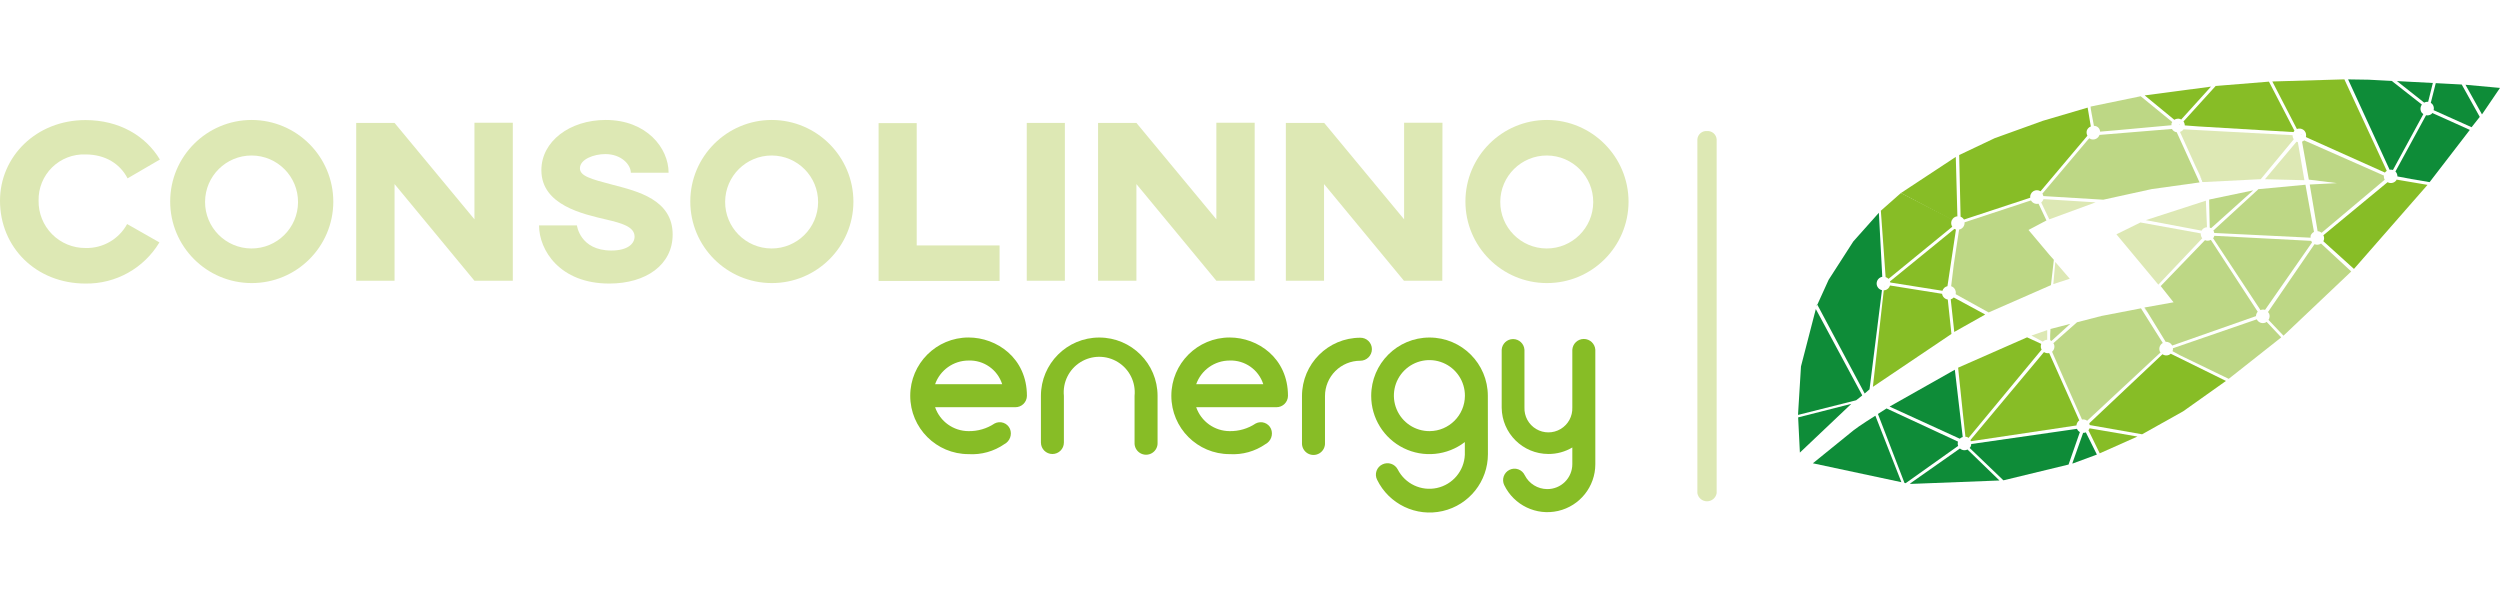
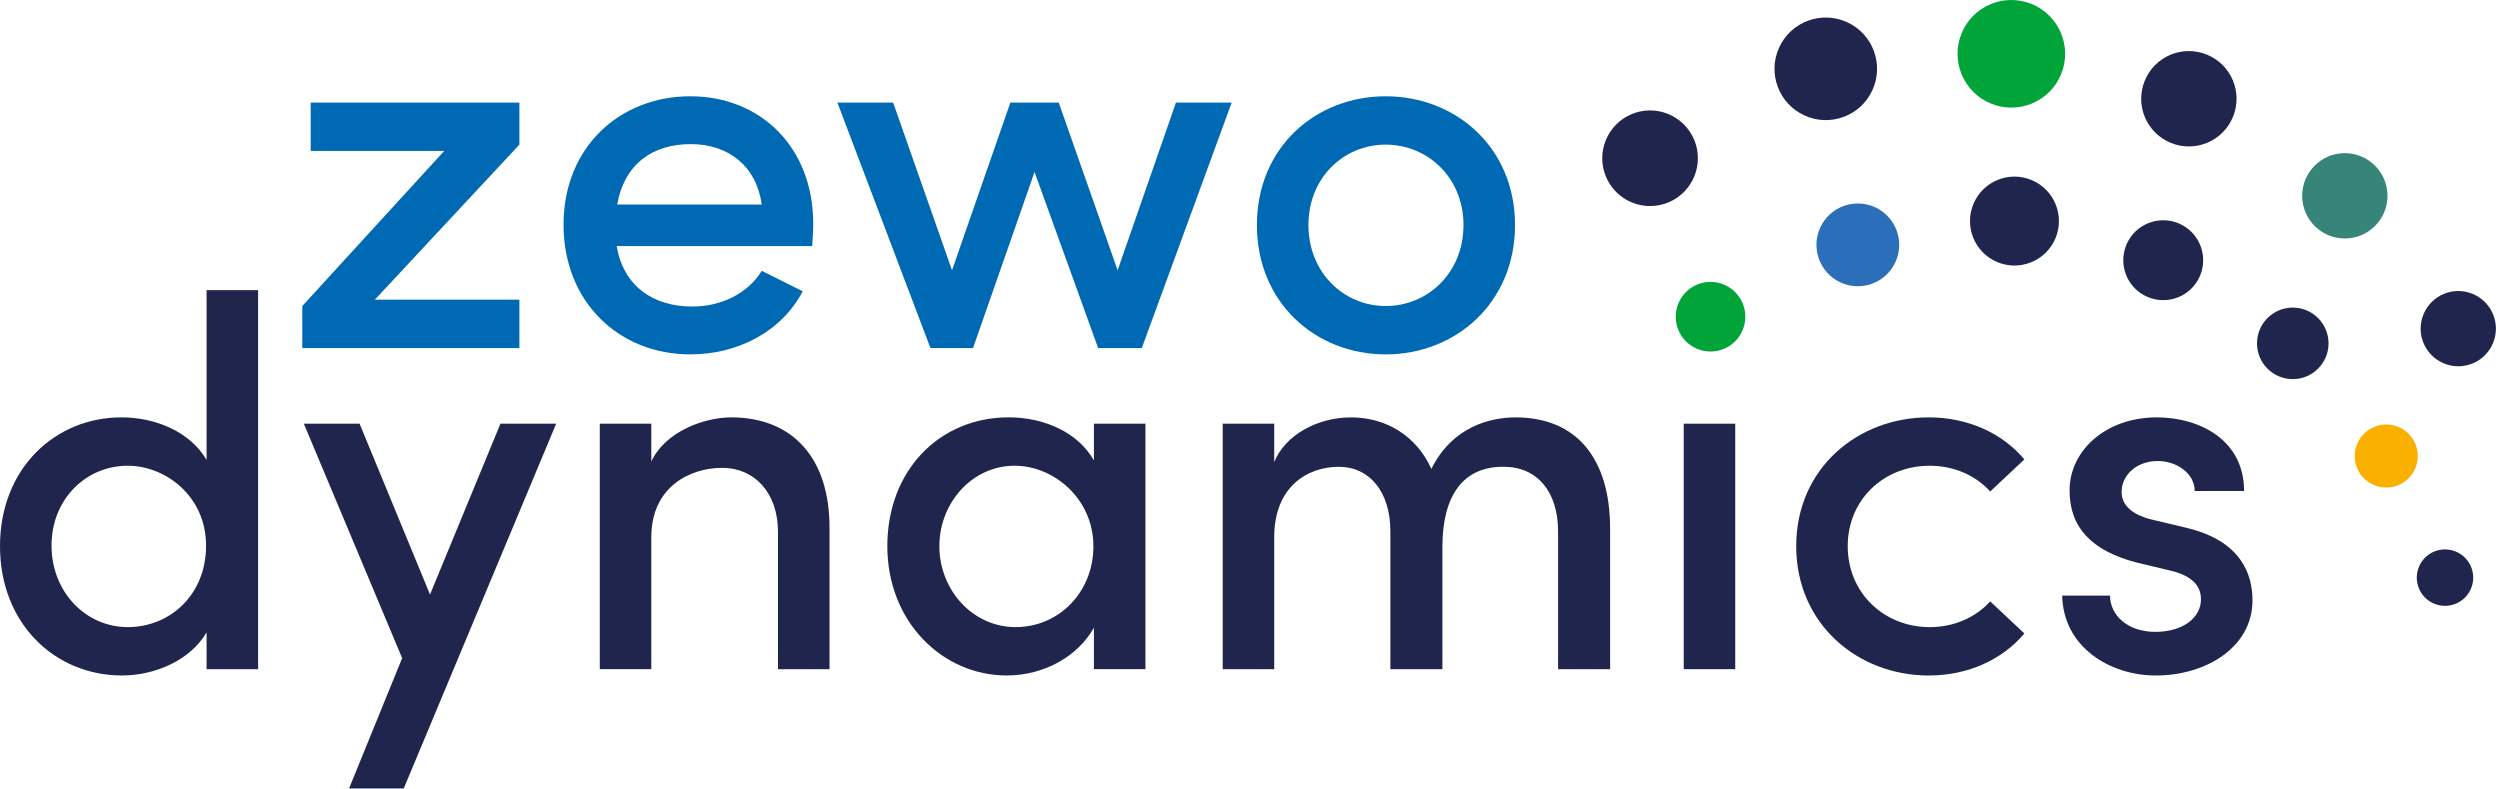
- <svg xmlns="http://www.w3.org/2000/svg" id="Ebene_1" data-name="Ebene 1" viewBox="0 0 633.57 150" version="1.1" width="633.57" height="150">
-   <defs id="defs4">
-     <style id="style2">.cls-1,.cls-4{fill:#87bd26;}.cls-2{fill:#184d25;}.cls-3{fill:#dde8b4;}.cls-3,.cls-4,.cls-5,.cls-6{fill-rule:evenodd;}.cls-5{fill:#bdd785;}.cls-6,.cls-7{fill:#0e8c38;}</style>
+ <svg xmlns="http://www.w3.org/2000/svg" width="1364mm" height="430.199mm" viewBox="0 0 1364 430.199" version="1.1" id="svg5">
+   <defs id="defs2">
+     <style id="style824">
+       .cls-1 {
+         fill: #2b6eb9;
+       }
+ 
+       .cls-2 {
+         fill: #368578;
+       }
+ 
+       .cls-3 {
+         fill: #0069b4;
+       }
+ 
+       .cls-4 {
+         fill: #1f254c;
+       }
+ 
+       .cls-5 {
+         fill: #f9b000;
+       }
+ 
+       .cls-6 {
+         fill: #00a439;
+       }
+     </style>
  </defs>
-   <path class="cls-1" d="m 260.25,100.32 a 2.91,2.91 0 0 1 -2.95,2.88 h -20.32 a 9,9 0 0 0 8.48,6.06 11.52,11.52 0 0 0 6.6,-1.94 2.82,2.82 0 0 1 3.89,1.36 3.06,3.06 0 0 1 -1.42,3.88 14.34,14.34 0 0 1 -9.07,2.53 14.78,14.78 0 1 1 0,-29.56 c 7.13,0 14.79,5.19 14.79,14.79 z m -23.27,-2.95 h 17 a 8.61,8.61 0 0 0 -8.54,-6 9,9 0 0 0 -8.46,6 z" id="path6" />
-   <path class="cls-1" d="m 293.36,100.32 v 11.83 a 2.92,2.92 0 1 1 -5.83,0 v -11.83 a 9,9 0 1 0 -17.91,0 v 11.83 a 2.91,2.91 0 1 1 -5.82,0 v -11.83 a 14.78,14.78 0 1 1 29.56,0 z" id="path8" />
-   <path class="cls-1" d="m 326.41,100.32 a 2.91,2.91 0 0 1 -2.94,2.88 h -20.32 a 9,9 0 0 0 8.48,6.06 11.52,11.52 0 0 0 6.6,-1.94 2.81,2.81 0 0 1 3.88,1.36 3.06,3.06 0 0 1 -1.41,3.88 14.36,14.36 0 0 1 -9.07,2.53 14.78,14.78 0 1 1 0,-29.56 c 7.13,0 14.78,5.19 14.78,14.79 z m -23.26,-2.95 h 17 a 8.63,8.63 0 0 0 -8.54,-6 9,9 0 0 0 -8.46,6 z" id="path10" />
-   <path class="cls-1" d="m 347.68,88.48 a 2.94,2.94 0 0 1 -2.94,2.94 8.94,8.94 0 0 0 -8.95,8.95 v 11.84 a 2.92,2.92 0 1 1 -5.83,0 v -11.84 a 14.79,14.79 0 0 1 14.78,-14.78 2.9,2.9 0 0 1 2.94,2.89 z" id="path12" />
-   <path class="cls-1" d="m 377.08,115.09 a 14.79,14.79 0 0 1 -28.09,6.48 2.87,2.87 0 0 1 1.35,-3.88 2.93,2.93 0 0 1 3.89,1.29 9,9 0 0 0 17,-3.71 v -3.24 a 14.74,14.74 0 0 1 -23.73,-11.71 14.78,14.78 0 1 1 29.56,0 z m -5.83,-14.77 a 9,9 0 1 0 -8.95,8.94 9,9 0 0 0 8.95,-8.94 z" id="path14" />
-   <path class="cls-1" d="m 404.3,88.65 v 29 a 12.15,12.15 0 0 1 -23.08,5.3 2.9,2.9 0 0 1 1.35,-3.89 2.86,2.86 0 0 1 3.83,1.35 6.42,6.42 0 0 0 5.71,3.54 6.32,6.32 0 0 0 6.36,-6.3 v -4.25 a 11.68,11.68 0 0 1 -6.06,1.65 11.85,11.85 0 0 1 -11.84,-11.72 v -14.68 a 2.89,2.89 0 0 1 5.77,0 v 14.61 a 6.07,6.07 0 1 0 12.13,0 v -14.61 a 2.92,2.92 0 0 1 5.83,0 z" id="path16" />
-   <path class="cls-2" d="m 432.6,33.21 a 2.28,2.28 0 0 0 -2.44,2.09 v 89.68 a 2.48,2.48 0 0 0 4.89,0 v -89.68 a 2.29,2.29 0 0 0 -2.45,-2.09 z" id="path18" style="fill:#dde8b4;fill-opacity:1" />
-   <path class="cls-2" d="m 40.4,61.43 a 21.47,21.47 0 0 1 -18.73,10.43 c -12.54,0 -21.67,-9.19 -21.67,-21 0,-11.13 9.13,-20.43 21.67,-20.43 8.54,0 15.26,4 18.85,10 l -8.19,4.77 c -1.88,-3.65 -5.59,-6.06 -10.66,-6.06 a 11.46,11.46 0 0 0 -11.89,11.71 11.8,11.8 0 0 0 11.89,12 11.65,11.65 0 0 0 10.55,-6.07 z" id="path20" style="fill:#dde8b4;fill-opacity:1" />
-   <path class="cls-2" d="m 84.47,51.13 a 20.67,20.67 0 1 1 -20.67,-20.73 20.75,20.75 0 0 1 20.67,20.73 z m -32.5,0 a 11.78,11.78 0 1 0 11.83,-11.72 11.78,11.78 0 0 0 -11.83,11.72 z" id="path22" style="fill:#dde8b4;fill-opacity:1" />
-   <path class="cls-2" d="m 129.96,71.15 h -9.72 l -20.25,-24.5 v 24.5 h -9.72 v -40 h 9.72 l 20.25,24.43 v -24.47 h 9.72 z" id="path24" style="fill:#dde8b4;fill-opacity:1" />
-   <path class="cls-2" d="m 169.44,43.77 h -9.57 c 0,-2 -2.35,-4.72 -6.47,-4.72 -2.89,0 -6.43,1.3 -6.43,3.6 0,1.94 2.66,2.71 8.31,4.18 6.3,1.64 15.19,3.77 15.19,12.6 0,7.65 -6.71,12.43 -16.07,12.43 -12.55,0 -17.79,-8.48 -17.79,-14.73 h 9.6 c 0,0 0.76,6.36 8.72,6.36 4.29,0 5.89,-1.82 5.89,-3.53 0,-2.53 -3.36,-3.42 -7.07,-4.3 -6,-1.41 -16.55,-3.65 -16.55,-12.54 0,-7.3 7.19,-12.72 16.31,-12.72 10.36,0 15.93,7.12 15.93,13.37 z" id="path26" style="fill:#dde8b4;fill-opacity:1" />
-   <path class="cls-2" d="m 216.28,51.13 a 20.67,20.67 0 1 1 -20.67,-20.73 20.75,20.75 0 0 1 20.67,20.73 z m -32.51,0 a 11.78,11.78 0 1 0 11.84,-11.72 11.79,11.79 0 0 0 -11.84,11.72 z" id="path28" style="fill:#dde8b4;fill-opacity:1" />
-   <path class="cls-2" d="m 232.32,62.2 h 21 v 9 h -30.66 v -40 h 9.66 z" id="path30" style="fill:#dde8b4;fill-opacity:1" />
-   <path class="cls-2" d="m 269.87,71.15 h -9.66 v -40 h 9.66 z" id="path32" style="fill:#dde8b4;fill-opacity:1" />
-   <path class="cls-2" d="m 317.97,71.15 h -9.71 l -20.26,-24.5 v 24.5 h -9.72 v -40 H 288 l 20.26,24.43 v -24.47 h 9.71 z" id="path34" style="fill:#dde8b4;fill-opacity:1" />
-   <path class="cls-2" d="m 365.52,71.15 h -9.72 l -20.25,-24.5 v 24.5 h -9.68 v -40 h 9.72 l 20.25,24.43 v -24.47 h 9.72 z" id="path36" style="fill:#dde8b4;fill-opacity:1" />
-   <path class="cls-2" d="m 412.72,51.13 a 20.67,20.67 0 1 1 -20.67,-20.73 20.75,20.75 0 0 1 20.67,20.73 z m -32.51,0 a 11.78,11.78 0 1 0 11.84,-11.72 11.79,11.79 0 0 0 -11.84,11.72 z" id="path38" style="fill:#dde8b4;fill-opacity:1" />
-   <polygon class="cls-3" points="583.11,13.94 583.08,14.04 583.24,14.11 583.23,13.95 " id="polygon40" transform="translate(0,20.08973)" />
-   <path class="cls-3" d="m 582,35.92 -8,9.5 10,0.25 -1.66,-9.65 a 1.72,1.72 0 0 1 -0.34,-0.1 z" id="path42" />
-   <path class="cls-3" d="m 581,34.26 -27.63,-1.49 a 1.66,1.66 0 0 1 -0.9,0.66 l 3.95,8.71 1.93,4 14.58,-0.73 8.38,-10.12 a 1.71,1.71 0 0 1 -0.31,-1.03 z" id="path44" />
-   <path class="cls-3" d="m 558.11,60.38 a 1.76,1.76 0 0 1 -0.37,-1.23 l -15.29,-2.77 -6.09,3 10.62,12.76 11.13,-11.75 z" id="path46" />
-   <path class="cls-3" d="m 558.38,57.92 a 1.71,1.71 0 0 1 0.93,-0.34 l -0.28,-6.72 -15.22,4.93 14.13,2.66 a 1.86,1.86 0 0 1 0.44,-0.53 z" id="path48" />
-   <polygon class="cls-3" points="524.54,50.55 520.87,46.3 520.37,51.91 " id="polygon50" transform="translate(0,20.08973)" />
-   <path class="cls-3" d="m 517.87,50.46 a 1.72,1.72 0 0 1 -0.57,0.85 l 2.05,4.28 11.74,-4.31 z" id="path52" />
-   <path class="cls-3" d="m 517.71,86.59 a 1.9,1.9 0 0 1 0.55,-0.37 1.59,1.59 0 0 1 0.56,-0.11 v -2.45 l -4,1.38 2.86,1.54 z" id="path54" />
-   <path class="cls-4" d="m 495.87,54.84 h 0.19 l -0.41,-15.08 -13.9,9.16 12.94,6.81 a 1.7,1.7 0 0 1 1.18,-0.89 z" id="path56" />
-   <path class="cls-4" d="m 494.75,55.6 -13,-6.69 -5.09,4.49 1.21,16.82 a 1.69,1.69 0 0 1 0.73,0.45 l 16.16,-13.21 a 1.71,1.71 0 0 1 -0.24,-0.59 1.79,1.79 0 0 1 0.23,-1.27 z" id="path58" />
-   <path class="cls-4" d="m 492.19,74.53 v -0.07 l -13.21,-2.11 a 1.73,1.73 0 0 1 -1.32,1.21 2.25,2.25 0 0 1 -0.26,0 l -2.76,24.48 19.91,-13.41 -0.93,-8.72 a 1.72,1.72 0 0 1 -1.43,-1.38 z" id="path60" />
-   <path class="cls-4" d="m 492.27,73.69 a 1.7,1.7 0 0 1 1.27,-1.17 l 2.15,-14.33 a 2,2 0 0 1 -0.39,-0.18 l -16.34,13.32 a 1.31,1.31 0 0 1 0.08,0.21 c 0,0 0,0 0,0.05 z" id="path62" />
-   <path class="cls-4" d="m 495.14,75.39 a 1.78,1.78 0 0 1 -0.77,0.47 l 0.9,8.28 0.18,-0.12 7.66,-4.31 z" id="path64" />
-   <path class="cls-4" d="m 528.87,33.05 a 1.71,1.71 0 0 1 1,-1 l -0.8,-4.78 -11.31,3.33 -12.25,4.42 -9,4.27 0.36,15.63 a 1.79,1.79 0 0 1 0.86,0.72 l 16.78,-5.53 a 1.71,1.71 0 0 1 2.62,-1.64 l 11.88,-14.08 a 1.74,1.74 0 0 1 -0.14,-1.34 z" id="path66" />
-   <path class="cls-4" d="m 552.5,30.15 a 1.17,1.17 0 0 1 0.27,0.15 l 7.56,-8.35 -16.81,2.23 7.52,6.18 a 1.71,1.71 0 0 1 1.46,-0.21 z" id="path68" />
-   <path class="cls-4" d="m 581.48,33.14 -6.47,-12.45 -13.41,1.09 h -0.08 l -8.17,9 a 1.7,1.7 0 0 1 0.33,1 l 3.6,0.27 23.93,1.42 a 1.31,1.31 0 0 1 0.27,-0.33 z" id="path70" />
-   <path class="cls-4" d="m 604.49,43.61 a 2,2 0 0 1 0.38,-0.33 l -10.5,-22.65 -0.24,-0.52 -18.26,0.54 6.23,12.05 a 1.74,1.74 0 0 1 1.93,0.46 1.71,1.71 0 0 1 0.35,1.57 l 1.16,0.54 18.89,8.47 a 0.75,0.75 0 0 1 0.06,-0.13 z" id="path72" />
-   <path class="cls-4" d="m 607.36,45.52 v 0 a 1.13,1.13 0 0 1 -0.11,0.22 1.7,1.7 0 0 1 -2.17,0.43 l -16.27,13.44 a 1.7,1.7 0 0 1 0,1.54 l 7.75,7 18.64,-21.3 z" id="path74" />
-   <path class="cls-4" d="m 550.12,89.64 a 1.49,1.49 0 0 1 -0.49,0.32 1.69,1.69 0 0 1 -1.6,-0.18 l -18.53,17.47 c 0,0 0,0 0,0.06 a 1.86,1.86 0 0 1 0.08,0.41 l 13.29,2.34 10.4,-5.82 10.85,-7.7 z" id="path76" />
-   <path class="cls-4" d="m 529.55,108.55 a 1.55,1.55 0 0 1 -0.28,0.48 l 2.86,5.86 9.56,-4.26 z" id="path78" />
-   <path class="cls-4" d="m 498.1,110.71 a 1.12,1.12 0 0 1 0.32,0 1.74,1.74 0 0 1 0.46,0.27 l 18.54,-22.39 a 1.21,1.21 0 0 1 -0.1,-0.14 1.77,1.77 0 0 1 -0.13,-0.67 1.68,1.68 0 0 1 0.12,-0.63 l -3.59,-1.66 -17.48,7.69 1.19,11.45 z" id="path80" />
-   <path class="cls-4" d="m 519.32,89.48 v 0 a 1.47,1.47 0 0 1 -0.69,0 v 0 a 1.63,1.63 0 0 1 -0.63,-0.25 l -18.64,22.29 a 1.34,1.34 0 0 1 0.12,0.3 l 26.75,-4 a 1.72,1.72 0 0 1 0.72,-1.28 z" id="path82" />
-   <polygon class="cls-5" points="558.35,26.01 557.4,24.22 558.22,26.03 " id="polygon84" transform="translate(0,20.08973)" />
-   <polygon class="cls-5" points="552.45,11.56 552.33,11.47 552.19,11.59 " id="polygon86" transform="translate(0,20.08973)" />
-   <polygon class="cls-5" points="543.52,57.84 543.43,57.86 544.22,59.13 " id="polygon88" transform="translate(0,20.08973)" />
-   <path class="cls-5" d="m 519.41,64.62 v 0 l -5.33,-6.34 4.55,-2.41 -2,-4.23 c 0,0 -0.07,0 -0.11,0 a 1.71,1.71 0 0 1 -1.81,-0.85 l -16.84,5.55 a 1.71,1.71 0 0 1 -1.38,1.84 v 0 l -1.34,8.83 -0.67,5.52 a 1.69,1.69 0 0 1 1.14,1.29 1.78,1.78 0 0 1 0,0.73 l 8.36,4.63 15.79,-6.92 0.73,-6.42 z" id="path90" />
-   <path class="cls-5" d="m 550.32,31.26 a 1.41,1.41 0 0 1 0.19,-0.34 l -8,-6.53 -12.7,2.62 c -0.06,0.16 0.49,3 0.85,4.89 a 1.52,1.52 0 0 1 1.56,1.46 l 3.67,-0.31 14.41,-1.31 a 1.58,1.58 0 0 1 0.02,-0.48 z" id="path92" />
-   <path class="cls-5" d="m 557.43,46.23 -5.8,-12.75 h -0.2 a 1.7,1.7 0 0 1 -1,-0.8 l -18.36,1.51 a 1.73,1.73 0 0 1 -2.17,1.08 1.5,1.5 0 0 1 -0.41,-0.23 l -0.41,0.44 -11.48,13.59 a 1.86,1.86 0 0 1 0.24,0.62 c 0,0 0,0 0,0 l 15.19,0.92 12.27,-2.69 v 0 z" id="path94" />
-   <path class="cls-5" d="m 587.35,58.59 a 1.68,1.68 0 0 1 1,0.41 l 16,-13.45 a 1.66,1.66 0 0 1 -0.2,-1.05 l -20.25,-8.94 a 0.1,0.1 0 0 0 0,0.05 1.81,1.81 0 0 1 -0.5,0.29 l 1.72,9.62 7.13,0.89 -6.9,0.35 z" id="path96" />
-   <path class="cls-5" d="m 560.01,57.68 a 2.13,2.13 0 0 1 0.35,0.14 l 10.67,-9.58 -11.16,2.33 v 0.63 z" id="path98" />
-   <path class="cls-5" d="m 574.03,78.53 11.9,-17.09 v 0 a 1.53,1.53 0 0 1 -0.21,-0.4 l -24.55,-1.28 a 1.55,1.55 0 0 1 -0.3,0.62 l 12,18.21 a 1.68,1.68 0 0 1 1.16,-0.06 z" id="path100" />
-   <path class="cls-5" d="m 588.22,61.72 a 1.7,1.7 0 0 1 -1.66,0.16 l -11.78,17.19 a 1.75,1.75 0 0 1 0.29,0.42 1.73,1.73 0 0 1 -0.17,1.58 l 3.8,4 v 0 l 17.17,-16.27 z" id="path102" />
-   <path class="cls-5" d="m 560.29,60.79 a 1.67,1.67 0 0 1 -1.49,0.08 l -11.22,11.63 3.26,4.11 -7.31,1.31 0.25,0.46 5.07,8.26 a 1.7,1.7 0 0 1 1.65,0.93 l 21.23,-7.46 a 1.76,1.76 0 0 1 0.44,-1.11 z" id="path104" />
-   <path class="cls-5" d="m 574.42,81.56 a 2,2 0 0 1 -0.3,0.2 1.72,1.72 0 0 1 -2.19,-0.83 l -21.24,7.32 a 1.74,1.74 0 0 1 -0.11,0.76 l 1.84,1 12.4,6 13.31,-10.51 z" id="path106" />
-   <path class="cls-5" d="m 519.87,86.43 4.78,-4.35 -5,1.29 -0.08,1.55 v 1.27 a 1.72,1.72 0 0 1 0.3,0.24 z" id="path108" />
-   <path class="cls-5" d="m 548.11,86.92 -5.53,-8.78 -10,1.93 -6.21,1.6 -6,5.31 a 1.21,1.21 0 0 1 0.15,0.22 1.7,1.7 0 0 1 -0.47,1.94 l 3.47,7.93 4.12,9.25 a 1.7,1.7 0 0 1 1.31,0.31 l 18.59,-17.31 a 1.59,1.59 0 0 1 -0.18,-0.27 1.71,1.71 0 0 1 0.75,-2.13 z" id="path110" />
-   <path class="cls-5" d="m 561.16,59.04 24.41,1.2 a 1.5,1.5 0 0 1 0,-0.47 1.68,1.68 0 0 1 0.86,-1 l -2.16,-11.95 -11.7,1.1 h -0.2 l -11.44,10.5 v 0 a 1.87,1.87 0 0 1 0.23,0.62 z" id="path112" />
-   <polygon class="cls-6" points="456.14,94.61 469.17,82.26 455.7,85.69 " id="polygon114" transform="translate(0,20.08973)" />
-   <polygon class="cls-6" points="477.53,52.34 477.53,52.27 477.45,52.92 " id="polygon116" transform="translate(0,20.08973)" />
-   <polygon class="cls-6" points="477.52,52.2 477.52,52.15 477.51,52.17 " id="polygon118" transform="translate(0,20.08973)" />
-   <polygon class="cls-6" points="633.57,2.19 624.82,1.39 629,8.9 629.07,8.81 627.26,5.73 629.07,8.81 " id="polygon120" transform="translate(0,20.08973)" />
-   <path class="cls-6" d="m 481.87,122.2 -6.6,-16.85 c 0,0 -4.26,2.67 -5.51,3.69 l -10.33,8.37 z" id="path122" />
-   <path class="cls-6" d="m 616.42,28.64 a 2.31,2.31 0 0 1 -0.2,0.24 1.69,1.69 0 0 1 -1.39,0.33 l -7.76,14.25 a 1.72,1.72 0 0 1 0.5,1.25 l 3.53,0.66 4.63,0.79 10.19,-13.24 z" id="path124" />
-   <path class="cls-6" d="m 613.78,28.61 a 1.71,1.71 0 0 1 0,-2.1 l -7.64,-6 -5.83,-0.31 v 0 l -5.24,-0.08 10.52,22.89 a 1.75,1.75 0 0 1 0.85,0.07 l 7.7,-14.16 a 1.54,1.54 0 0 1 -0.36,-0.31 z" id="path126" />
-   <path class="cls-6" d="m 607.45,20.55 6.91,5.46 a 1.69,1.69 0 0 1 1,-0.2 l 1.19,-4.78 z" id="path128" />
-   <path class="cls-6" d="m 623.87,21.42 -6.58,-0.35 -1.26,5 a 1.74,1.74 0 0 1 0.42,0.35 1.7,1.7 0 0 1 0.3,1.5 l 9.62,4.32 2.07,-2.62 z" id="path130" />
-   <path class="cls-6" d="m 528.61,109.57 v 0 a 1.52,1.52 0 0 1 -0.69,0.13 l -2.75,7.77 0.3,-0.07 v 0 l 5.94,-2.2 z" id="path132" />
-   <path class="cls-6" d="m 497.41,110.75 -2,-17.05 -16.54,9.34 17.79,8.14 a 1.64,1.64 0 0 1 0.75,-0.43 z" id="path134" />
-   <path class="cls-6" d="m 526.36,108.68 -26.8,3.85 a 1.39,1.39 0 0 1 -0.39,1 l 8.55,8.2 16.51,-4 2.87,-8.23 a 1.7,1.7 0 0 1 -0.74,-0.82 z" id="path136" />
-   <path class="cls-6" d="m 498.62,113.92 a 1.72,1.72 0 0 1 -1.32,0.09 1.79,1.79 0 0 1 -0.6,-0.35 l -12.7,8.92 0.43,0.05 v 0 l 22.28,-0.86 z" id="path138" />
-   <path class="cls-6" d="m 496.21,111.92 -18.11,-8.41 -2.18,1.4 6.73,17.48 0.3,0.06 13.3,-9.45 a 1.73,1.73 0 0 1 -0.04,-1.08 z" id="path140" />
-   <path class="cls-6" d="m 471.92,100.14 -11.74,-21.82 -3.76,14.54 -0.75,12.23 v 0 0.06 l 14.73,-3.71 1.5,-1.18 a 0.5,0.5 0 0 1 0.02,-0.12 z" id="path142" />
-   <polygon class="cls-7" points="460.56,57.1 460.5,57 460.36,57.54 " id="polygon144" transform="translate(0,20.08973)" />
-   <path class="cls-7" d="m 473.79,98.67 3.15,-25.13 a 1.73,1.73 0 0 1 0.08,-3.39 v 0 l -0.86,-16.23 -6.48,7.27 -6.26,9.73 -2.86,6.3 12,22.51" id="path146" />
+   <g id="layer1">
+     <g id="g928" transform="matrix(1.131116,0,0,1.131116,-83.34065,-337.3085)">
+       <g id="g860">
+         <g id="g856">
+           <g id="g844">
+             <path class="cls-4" d="m 173.33,438.17 h 24.85 v 182.82 h -24.85 v -17.75 c -7.86,13.44 -24.85,20.79 -40.82,20.79 -32.2,0 -58.83,-24.85 -58.83,-62.38 0,-37.53 26.62,-62.12 58.57,-62.12 16.74,0 33.22,7.1 41.08,20.54 z m -0.25,123.23 c 0,-23.83 -19.52,-38.54 -37.78,-38.54 -20.28,0 -36.77,16.23 -36.77,38.54 0,22.31 16.48,39.3 36.77,39.3 20.29,0 37.78,-15.47 37.78,-39.3 z" id="path828" />
+             <path class="cls-4" d="m 315.07,502.57 h 26.88 l -73.53,175.97 h -26.37 l 25.61,-62.88 -47.42,-113.09 h 26.88 l 33.98,82.41 33.98,-82.41 z" id="path830" />
+             <path class="cls-4" d="m 473.8,553.29 v 67.7 h -24.85 v -66.18 c 0,-19.27 -11.66,-30.94 -26.88,-30.94 -15.22,0 -34.23,8.88 -34.23,33.47 v 63.64 H 362.99 V 502.57 h 24.85 v 18.26 c 6.85,-14.71 25.86,-21.3 38.54,-21.3 29.92,0 47.67,20.03 47.42,53.75 z" id="path832" />
+             <path class="cls-4" d="m 601.34,502.57 h 24.85 v 118.41 h -24.85 v -20.03 c -7.61,13.69 -23.83,23.07 -42.09,23.07 -30.94,0 -57.56,-25.86 -57.56,-62.38 0,-36.52 25.1,-62.12 58.57,-62.12 17.24,0 33.47,7.35 41.08,20.79 v -17.75 z m -0.26,59.08 c 0,-22.82 -19.02,-38.8 -38.03,-38.8 -20.29,0 -36.26,17.75 -36.26,38.8 0,21.05 15.97,39.05 36.77,39.05 20.8,0 37.53,-16.74 37.53,-39.05 z" id="path834" />
+             <path class="cls-4" d="m 850.33,553.29 v 67.7 h -25.1 v -66.43 c 0,-19.27 -10.14,-31.19 -26.12,-31.19 -19.52,-0.25 -29.67,13.69 -29.67,38.54 v 59.08 h -25.1 v -66.43 c 0,-19.27 -10.14,-31.19 -24.85,-31.19 -15.47,0 -31.19,9.89 -31.19,33.98 v 63.64 H 663.45 V 502.58 h 24.85 v 18.51 c 5.33,-13.18 21.05,-21.55 37.02,-21.55 17.24,0 31.69,9.13 38.8,24.85 10.14,-20.54 28.65,-24.85 40.57,-24.85 29.67,0 45.64,20.03 45.64,53.75 z" id="path836" />
+             <path class="cls-4" d="M 885.83,620.99 V 502.58 h 24.85 v 118.41 z" id="path838" />
+             <path class="cls-4" d="m 940.09,561.65 c 0,-37.53 29.67,-62.12 63.9,-62.12 19.27,0 35.75,7.86 46.15,20.28 l -16.48,15.47 c -6.85,-7.61 -17.24,-12.42 -29.16,-12.42 -22.06,0 -39.56,16.23 -39.56,38.8 0,22.57 17.5,39.05 39.56,39.05 11.92,0 22.31,-4.82 29.16,-12.42 l 16.48,15.47 c -10.4,12.42 -26.88,20.28 -46.15,20.28 -34.23,0 -63.9,-24.85 -63.9,-62.38 z" id="path840" />
+             <path class="cls-4" d="m 1068.39,585.49 h 23.07 c 0,9.38 8.37,17.5 21.81,17.5 13.44,0 22.06,-6.85 22.06,-15.72 0,-7.86 -6.34,-11.92 -15.21,-13.95 l -15.97,-3.8 c -22.06,-5.83 -32.2,-17.24 -32.2,-34.74 0,-19.27 17.5,-35.25 42.09,-35.25 20.28,0 42.09,10.65 42.09,35.5 h -23.83 c 0,-8.62 -8.87,-14.45 -17.75,-14.45 -10.4,0 -17.5,6.85 -17.5,14.96 0,7.35 6.85,11.41 14.2,13.19 l 18,4.31 c 25.36,6.34 30.93,22.06 30.93,34.74 0,22.57 -22.31,36.26 -46.66,36.26 -22.06,0 -44.63,-13.69 -45.13,-38.54 z" id="path842" />
+           </g>
+           <g id="g854">
+             <path class="cls-3" d="m 324.21,347.69 v 20.28 l -69.73,74.8 h 69.73 V 466.1 H 219.49 v -20.28 l 68.46,-74.8 h -64.4 v -23.33 z" id="path846" />
+             <path class="cls-3" d="m 465.45,416.91 h -94.33 c 3.3,19.27 17.5,29.16 36.51,29.16 13.95,0 26.88,-6.34 33.47,-17.24 l 19.78,9.89 c -10.4,19.78 -31.69,30.43 -54.26,30.43 -34.23,0 -61.11,-25.1 -61.11,-62.63 0,-37.53 27.38,-61.87 61.11,-61.87 33.73,0 59.33,24.34 59.33,61.61 0,3.3 -0.25,6.85 -0.51,10.65 z m -24.34,-20.03 c -2.54,-18.51 -15.97,-29.16 -34.23,-29.16 -18.26,0 -31.95,9.38 -35.5,29.16 z" id="path848" />
+             <path class="cls-3" d="m 640.91,347.69 h 26.88 L 624.43,466.1 H 603.38 L 572.7,381.16 543.03,466.1 H 522.49 L 477.61,347.69 h 26.88 l 28.4,80.89 28.15,-80.89 h 23.33 l 28.4,80.89 z" id="path850" />
+             <path class="cls-3" d="m 679.96,406.77 c 0,-37.53 28.4,-62.12 62.12,-62.12 33.72,0 62.38,24.6 62.38,62.12 0,37.52 -28.65,62.38 -62.38,62.38 -33.73,0 -62.12,-24.85 -62.12,-62.38 z m 99.65,0 c 0,-22.82 -17.24,-38.8 -37.53,-38.8 -20.29,0 -37.27,15.97 -37.27,38.8 0,22.83 16.99,39.05 37.27,39.05 20.28,0 37.53,-15.97 37.53,-39.05 z" id="path852" />
+           </g>
+         </g>
+         <path class="cls-6" d="m 891.02,436.08 c 8.23,-4.28 18.36,-1.08 22.64,7.15 4.28,8.23 1.08,18.37 -7.15,22.64 -8.23,4.28 -18.37,1.08 -22.64,-7.15 -4.28,-8.23 -1.08,-18.37 7.15,-22.64 z" id="path858" />
+       </g>
+       <g id="g890">
+         <g id="g874">
+           <path class="cls-5" d="m 1230.64,504.17 c -7.73,-3.29 -16.67,0.34 -19.94,8.06 -3.29,7.73 0.34,16.67 8.06,19.94 7.73,3.29 16.67,-0.34 19.94,-8.06 3.29,-7.73 -0.34,-16.67 -8.06,-19.94 z" id="path862" />
+           <path class="cls-4" d="m 1258.35,564.3 c -6.92,-2.94 -14.91,0.3 -17.84,7.22 -2.94,6.92 0.3,14.91 7.22,17.84 6.92,2.94 14.91,-0.3 17.84,-7.22 2.94,-6.92 -0.3,-14.91 -7.22,-17.84 z" id="path864" />
+           <circle class="cls-4" cx="1179.61" cy="463.83" r="17.25" id="circle866" />
+           <path class="cls-4" d="m 1124.65,405.98 c -9.8,-4.15 -21.11,0.42 -25.26,10.22 -4.15,9.8 0.42,21.11 10.22,25.26 9.8,4.15 21.11,-0.42 25.26,-10.22 4.15,-9.8 -0.42,-21.11 -10.22,-25.26 z" id="path868" />
+           <path class="cls-4" d="m 1053.74,385.1 c -10.9,-4.62 -23.5,0.47 -28.12,11.37 -4.62,10.9 0.47,23.5 11.37,28.12 10.9,4.62 23.5,-0.47 28.12,-11.37 4.62,-10.9 -0.47,-23.5 -11.37,-28.12 z" id="path870" />
+           <path class="cls-1" d="m 978.4,398.3 c -9.95,-4.74 -21.86,-0.52 -26.6,9.43 -4.74,9.95 -0.52,21.86 9.43,26.6 9.95,4.74 21.86,0.52 26.6,-9.43 4.74,-9.95 0.52,-21.86 -9.43,-26.6 z" id="path872" />
+         </g>
+         <g id="g888">
+           <path class="cls-4" d="m 1266.29,439.93 c -9.28,-3.79 -19.88,0.68 -23.65,9.96 -3.79,9.28 0.68,19.88 9.96,23.65 9.28,3.79 19.88,-0.68 23.65,-9.96 3.79,-9.28 -0.68,-19.88 -9.96,-23.65 z" id="path876" />
+           <circle class="cls-2" cx="1204.72" cy="392.66" r="20.58" id="circle878" />
+           <path class="cls-4" d="m 1138.17,324.55 c -11.77,-4.79 -25.18,0.85 -29.97,12.62 -4.79,11.77 0.85,25.18 12.62,29.97 11.77,4.79 25.18,-0.85 29.97,-12.62 4.79,-11.77 -0.85,-25.18 -12.62,-29.97 z" id="path880" />
+           <path class="cls-6" d="m 1053.65,300.13 c -13.27,-5.4 -28.42,0.97 -33.82,14.24 -5.4,13.27 0.97,28.42 14.24,33.82 13.27,5.4 28.42,-0.97 33.82,-14.24 5.4,-13.27 -0.97,-28.42 -14.24,-33.82 z" id="path882" />
+           <path class="cls-4" d="m 964.68,308.93 c -12.42,-5.7 -27.11,-0.27 -32.8,12.15 -5.7,12.42 -0.27,27.11 12.15,32.8 12.42,5.7 27.11,0.27 32.8,-12.15 5.7,-12.42 0.27,-27.11 -12.15,-32.8 z" id="path884" />
+           <path class="cls-4" d="m 878.29,353.18 c -11.79,-4.81 -25.25,0.86 -30.05,12.66 -4.81,11.79 0.86,25.25 12.66,30.05 11.79,4.81 25.25,-0.86 30.05,-12.66 4.81,-11.79 -0.86,-25.25 -12.66,-30.05 z" id="path886" />
+         </g>
+       </g>
+     </g>
+   </g>
</svg>
